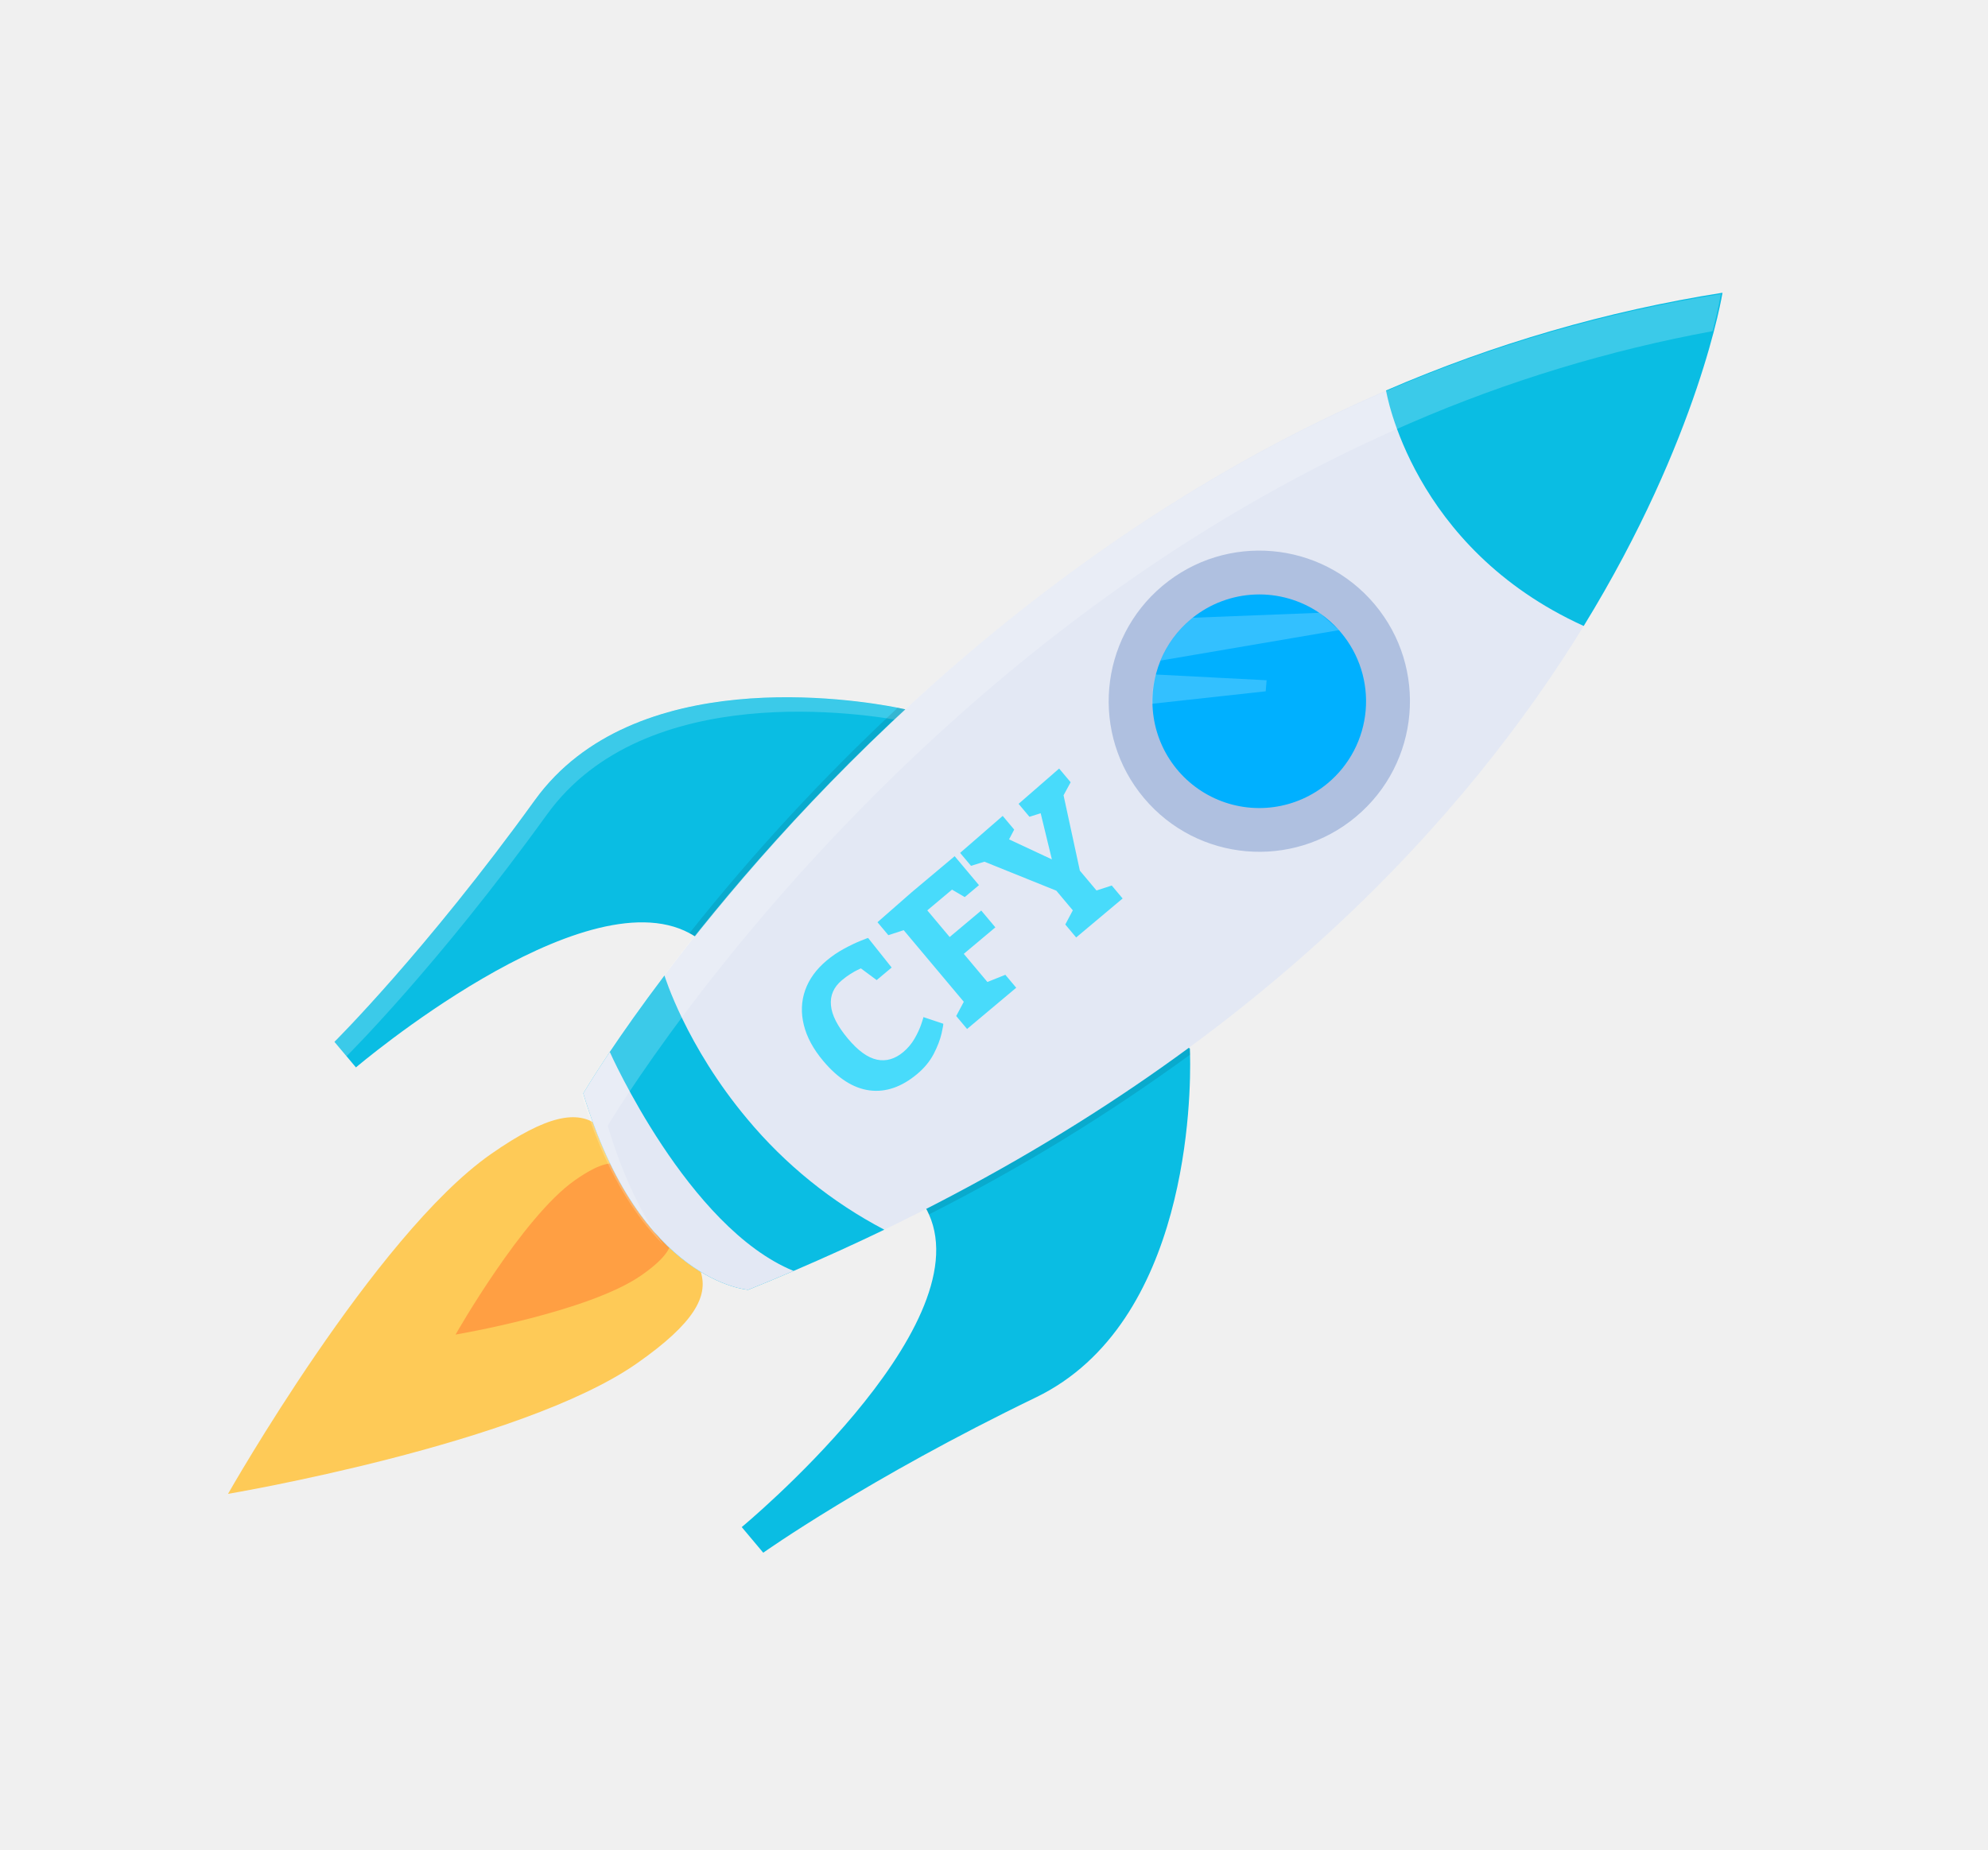
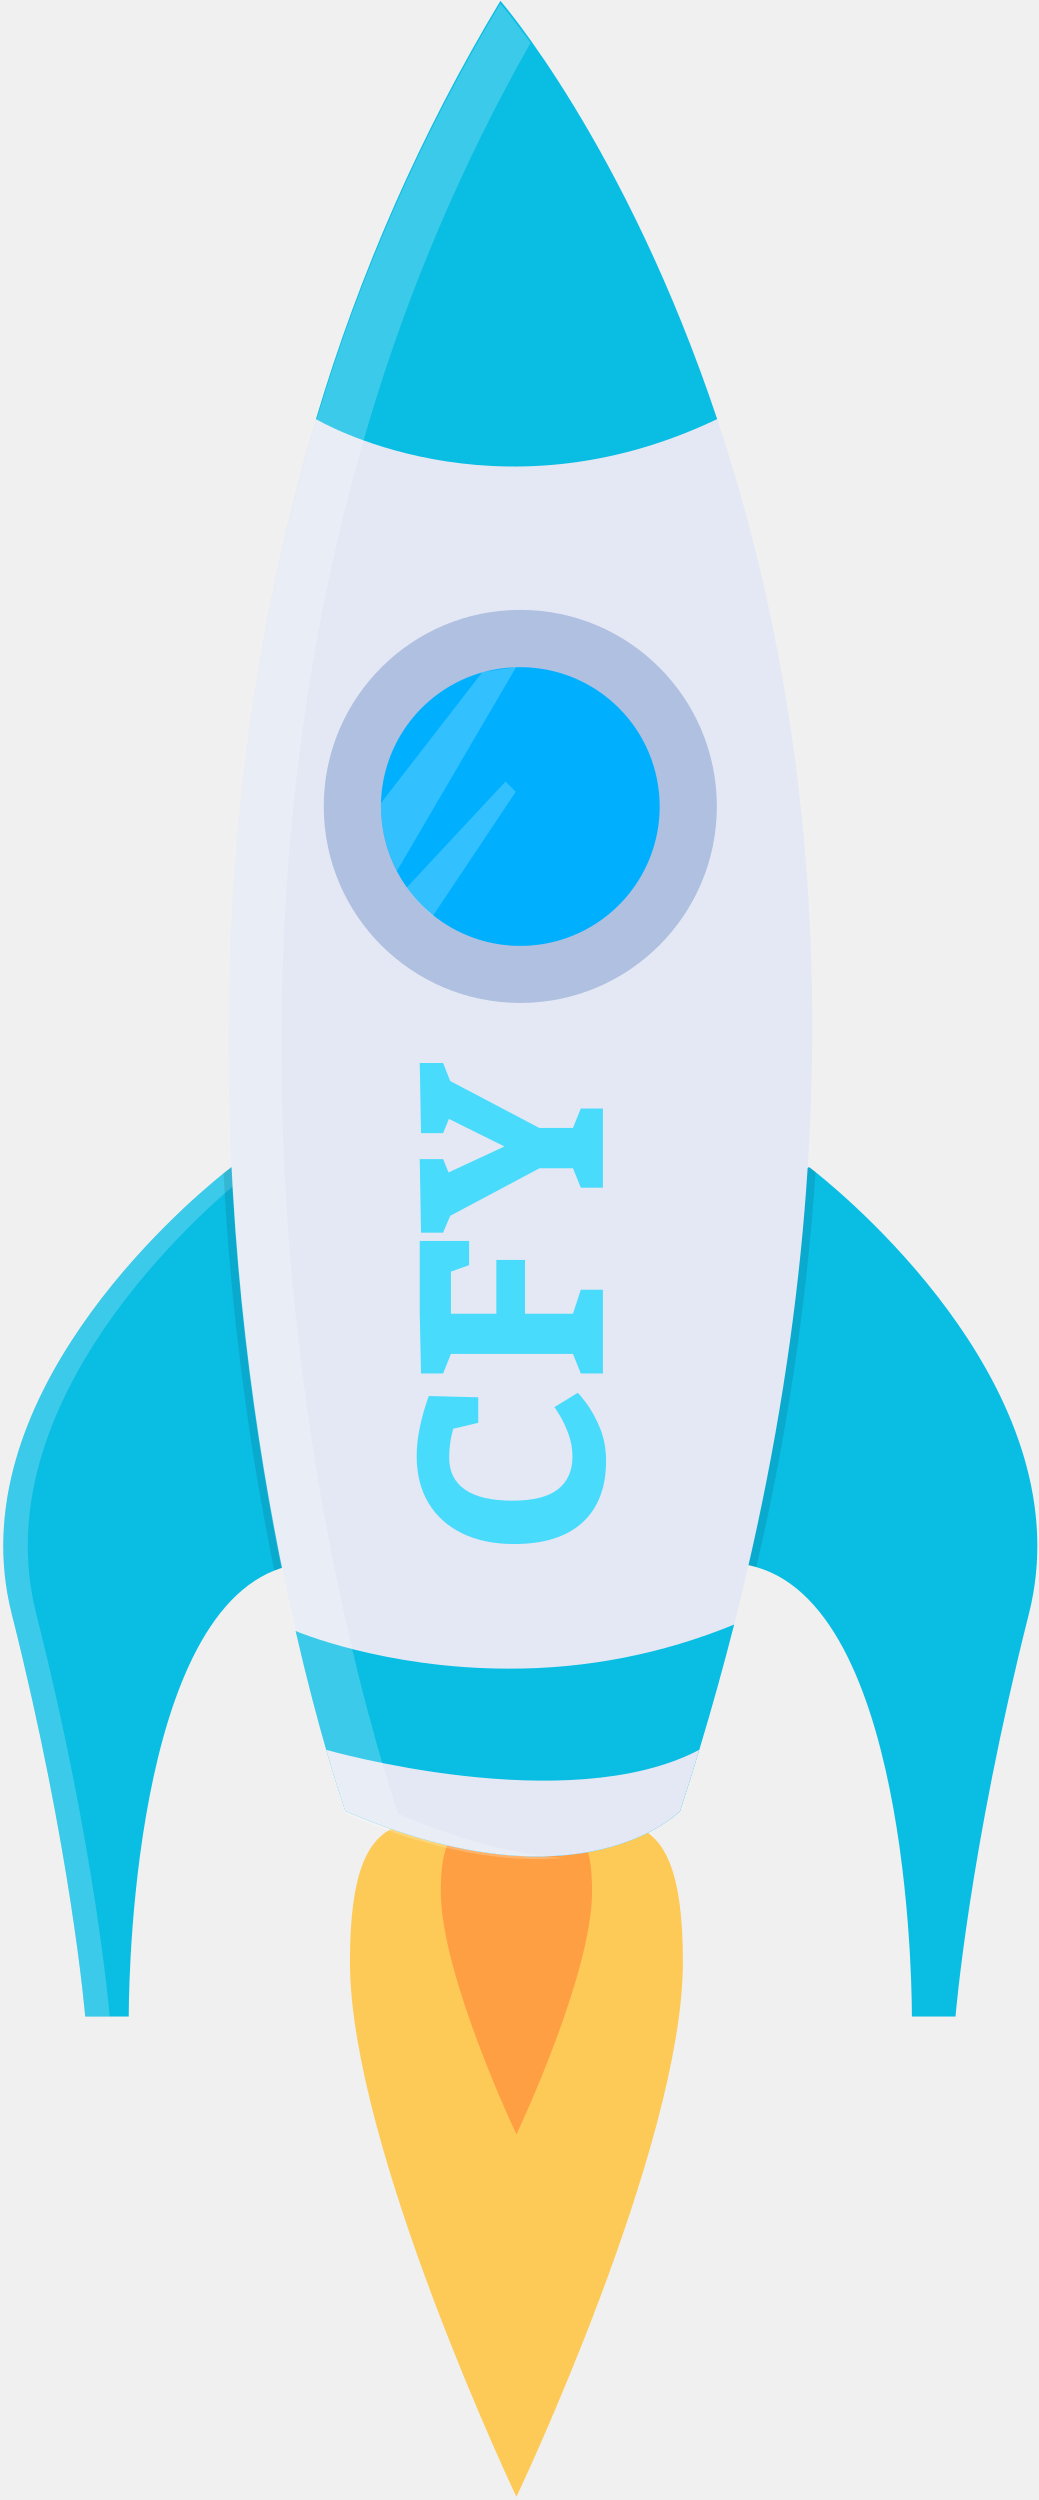
- <svg xmlns="http://www.w3.org/2000/svg" width="719" height="669" viewBox="0 0 719 669" fill="none">
-   <path d="M177.458 417.56C219.383 388.204 219.675 413.225 234.294 434.104C248.914 454.983 272.326 463.814 230.401 493.17C188.476 522.526 82.471 540.411 82.471 540.411C82.471 540.411 135.534 446.916 177.458 417.56Z" fill="#FECA57" />
-   <path d="M207.938 426.949C226.995 413.606 227.127 424.979 233.772 434.469C240.418 443.959 251.059 447.974 232.003 461.317C212.946 474.661 164.762 482.791 164.762 482.791C164.762 482.791 188.881 440.293 207.938 426.949Z" fill="#FF9F43" />
-   <path d="M254.274 340.903C252.754 339.63 251.108 338.517 249.361 337.579C210.441 316.683 128.73 386.14 128.73 386.14L120.966 376.888C120.966 376.888 153.777 344.392 193.422 289.491C229.079 240.082 308.996 252.959 324.68 256.031C326.436 256.385 327.389 256.598 327.389 256.598C349.67 318.412 254.274 340.903 254.274 340.903Z" fill="#0ABDE3" />
-   <path opacity="0.2" d="M328.846 261.233C328.433 259.723 327.967 258.198 327.402 256.637C327.402 256.637 326.458 256.435 324.692 256.07C309.008 252.998 229.091 240.121 193.435 289.53C153.789 344.431 120.966 376.888 120.966 376.888L125.332 382.091C125.332 382.091 158.167 349.624 197.788 294.694C233.274 245.508 312.658 258.057 328.846 261.233Z" fill="white" />
-   <path d="M374.665 505.511C313.689 534.992 276.041 561.698 276.041 561.698L268.262 552.429C268.262 552.429 354.608 480.969 335.969 439.292C335.576 438.38 335.127 437.493 334.625 436.637C334.625 436.637 373.324 346.578 430.334 379.282C430.334 379.282 430.379 380.058 430.409 381.502C430.748 396.141 430.147 478.665 374.665 505.511Z" fill="#0ABDE3" />
-   <path opacity="0.1" d="M254.274 340.903C252.754 339.63 251.108 338.517 249.361 337.579C272.4 308.565 297.572 281.31 324.668 256.041C326.424 256.395 327.377 256.608 327.377 256.608C349.67 318.412 254.274 340.903 254.274 340.903Z" fill="black" />
-   <path opacity="0.1" d="M430.412 381.53C400.536 403.316 368.945 422.649 335.949 439.339C335.556 438.427 335.107 437.54 334.604 436.684C334.604 436.684 373.304 346.625 430.313 379.329C430.322 379.292 430.367 380.068 430.412 381.53Z" fill="black" />
-   <path d="M319.827 444.844C304.217 452.382 287.802 459.64 270.582 466.616C270.582 466.616 231.439 463.996 210.938 395.535C210.938 395.535 220.882 378.633 240.316 352.914C283.033 296.349 371.644 197.144 501.302 141.297C540.206 124.42 581.087 112.528 622.973 105.902C622.973 105.902 614.77 158.021 572.785 226.451C530.8 294.882 455.003 379.611 319.827 444.844Z" fill="#E3E8F4" />
-   <path d="M413.723 288.682C433.064 311.731 467.427 314.738 490.476 295.397C513.525 276.057 516.532 241.693 497.191 218.644C477.851 195.595 443.487 192.589 420.438 211.929C397.389 231.27 394.383 265.633 413.723 288.682Z" fill="#AFC0E0" />
-   <path d="M480.269 283.281C474.664 287.983 467.839 290.998 460.588 291.974C453.337 292.95 445.958 291.847 439.309 288.793C432.66 285.74 427.015 280.861 423.03 274.724C419.046 268.588 416.885 261.447 416.8 254.131C416.767 250.552 417.226 246.987 418.165 243.534C418.581 241.987 419.094 240.469 419.701 238.988C422.076 233.213 425.817 228.101 430.603 224.091C430.842 223.891 431.075 223.695 431.308 223.5C437.765 218.34 445.704 215.385 453.963 215.066C462.221 214.747 470.365 217.081 477.2 221.727C479.793 223.515 482.166 225.604 484.268 227.949L485.011 228.835C488.276 232.721 490.743 237.212 492.271 242.051C493.8 246.891 494.36 251.984 493.919 257.04C493.479 262.096 492.047 267.016 489.705 271.518C487.363 276.021 484.156 280.018 480.269 283.281Z" fill="#00B0FF" />
-   <path d="M572.78 226.445C510.378 198.117 501.295 141.253 501.295 141.253C540.203 124.391 581.087 112.513 622.973 105.902C622.973 105.902 614.77 158.021 572.78 226.445Z" fill="#0ABDE3" />
-   <path d="M319.827 444.844C309.253 449.943 298.318 454.916 287.021 459.762C281.639 462.08 276.164 464.358 270.595 466.595C270.595 466.595 231.452 463.975 210.951 395.514C210.951 395.514 214.179 390.026 220.533 380.524C225.348 373.366 231.949 363.945 240.314 352.876C240.314 352.876 248.029 378.292 270.317 404.854C284.03 421.311 300.854 434.9 319.827 444.844Z" fill="#0ABDE3" />
-   <path d="M287.021 459.762C281.639 462.08 276.164 464.358 270.595 466.595C270.595 466.595 231.452 463.975 210.951 395.514C210.951 395.514 214.179 390.026 220.533 380.524C220.528 380.518 248.78 444.124 287.021 459.762Z" fill="#E3E8F4" />
-   <path opacity="0.2" d="M477.256 221.711L477.155 221.686L431.359 223.477C431.126 223.672 430.893 223.868 430.654 224.068C425.868 228.078 422.126 233.19 419.752 238.965L484.333 227.944L477.256 221.711Z" fill="white" />
-   <path opacity="0.2" d="M457.761 250.085L416.623 254.6C416.59 251.022 417.049 247.456 417.987 244.003L458.1 246.087L457.761 250.085Z" fill="white" />
-   <path opacity="0.2" d="M219.802 407.259C219.802 407.259 229.752 390.352 249.18 364.637C291.903 308.068 380.514 208.863 510.172 153.016C545.209 137.85 581.852 126.705 619.399 119.793C621.618 111.21 622.37 106.379 622.37 106.379C580.49 112.995 539.613 124.876 500.712 141.742C371.054 197.589 282.443 296.794 239.72 353.364C220.292 379.078 210.343 395.985 210.343 395.985C218.45 423.029 229.459 439.793 239.811 450.19C232.512 440.012 225.461 426.131 219.802 407.259Z" fill="white" />
-   <path d="M311.354 350.31C311.18 350.394 310.764 350.591 310.105 350.899C309.446 351.208 308.606 351.683 307.584 352.326C306.563 352.968 305.523 353.734 304.464 354.623C301.519 357.094 300.208 360.106 300.529 363.661C300.835 367.198 302.886 371.229 306.683 375.754C310.328 380.099 313.826 382.625 317.174 383.334C320.507 384.025 323.682 383.105 326.698 380.574C328.314 379.218 329.67 377.607 330.765 375.739C331.845 373.854 332.655 372.103 333.196 370.487C333.754 368.856 334.003 368.004 333.943 367.932L341.144 370.334C341.235 370.442 341.032 371.622 340.535 373.874C340.024 376.109 339.076 378.571 337.693 381.262C336.295 383.934 334.312 386.348 331.744 388.502C326.125 393.217 320.386 395.202 314.529 394.457C308.657 393.694 303.054 390.134 297.721 383.778C294.135 379.505 291.802 375.175 290.722 370.789C289.642 366.402 289.8 362.215 291.197 358.229C292.612 354.227 295.196 350.651 298.948 347.503C300.941 345.83 303.046 344.401 305.262 343.214C307.464 342.009 309.461 341.053 311.253 340.344C313.03 339.618 313.933 339.273 313.964 339.309L322.485 350.011L317.072 354.553L311.354 350.31ZM345.83 367.55L348.576 362.4L326.837 336.492L321.288 338.303L317.356 333.617L329.815 322.704L345.273 309.732L354.064 320.209L348.92 324.525L344.315 321.826L335.374 329.329L343.464 338.97L354.883 329.388L359.99 335.475L348.571 345.056L357.113 355.237L363.604 352.635L367.536 357.321L349.762 372.236L345.83 367.55ZM385.284 334.444L388.003 329.317L382.038 322.207L356.029 311.721L351.182 313.219L347.25 308.533L362.644 295.157L366.802 300.112L364.946 303.643L380.433 310.887L376.379 294.187L372.323 295.479L368.391 290.793L383.058 278.027L387.216 282.983L384.657 287.7L390.557 314.967L396.568 322.13L402.089 320.343L406.021 325.029L389.216 339.13L385.284 334.444Z" fill="#48DBFB" />
+ <svg xmlns="http://www.w3.org/2000/svg" viewBox="0 0 288 693" fill="none">
+   <path d="M97 543.851C97 492.671 117.663 506.783 143.151 506.783C168.64 506.783 189.302 492.671 189.302 543.851C189.302 595.032 143.151 692.125 143.151 692.125C143.151 692.125 97 595.032 97 543.851Z" fill="#FECA57" />
+   <path d="M122.173 524.269C122.173 501.005 131.566 507.42 143.151 507.42C154.737 507.42 164.129 501.005 164.129 524.269C164.129 547.533 143.151 591.666 143.151 591.666C143.151 591.666 122.173 547.533 122.173 524.269Z" fill="#FF9F43" />
+   <path d="M81.74 433.73C79.788 434.077 77.877 434.622 76.036 435.358C35.011 451.741 35.695 558.981 35.695 558.981H23.617C23.617 558.981 19.814 512.959 3.241 447.299C-11.689 388.225 49.545 335.282 61.98 325.242C63.38 324.124 64.156 323.531 64.156 323.531C125.83 346.196 81.74 433.73 81.74 433.73Z" fill="#0ABDE3" />
+   <path opacity="0.2" d="M68.643 325.395C67.221 324.74 65.753 324.117 64.194 323.546C64.194 323.546 63.433 324.14 62.018 325.258C49.583 335.297 -11.651 388.24 3.279 447.314C19.852 512.974 23.617 558.981 23.617 558.981H30.409C30.409 558.981 26.644 512.959 10.033 447.299C-4.836 388.499 55.804 335.753 68.643 325.395Z" fill="white" />
+   <path d="M285.223 447.314C268.612 512.974 264.87 558.981 264.87 558.981H252.77C252.77 558.981 253.53 446.903 209.622 434.392C208.671 434.107 207.704 433.88 206.725 433.715C206.725 433.715 162.611 346.181 224.309 323.531C224.309 323.531 224.933 323.995 226.058 324.9C237.49 334.05 300.32 387.556 285.223 447.314Z" fill="#0ABDE3" />
+   <path opacity="0.1" d="M81.74 433.73C79.788 434.077 77.877 434.622 76.036 435.358C68.618 399.058 63.92 362.256 61.98 325.258C63.38 324.14 64.156 323.546 64.156 323.546C125.83 346.196 81.74 433.73 81.74 433.73Z" fill="black" />
+   <path opacity="0.1" d="M226.081 324.915C223.566 361.806 218.07 398.433 209.645 434.438C208.694 434.152 207.726 433.926 206.747 433.761C206.747 433.761 162.634 346.226 224.332 323.577C224.309 323.546 224.933 324.01 226.081 324.915Z" fill="black" />
+   <path d="M203.5 450.326C199.241 467.129 194.249 484.369 188.524 502.045C188.524 502.045 161.357 530.346 95.734 502.045C95.734 502.045 89.178 483.563 81.968 452.144C66.095 383.061 47.058 251.414 87.619 116.192C99.698 75.541 116.866 36.581 138.714 0.235C138.714 0.235 173.366 40.021 198.799 116.169C224.233 192.317 240.418 304.844 203.5 450.326Z" fill="#E3E8F4" />
+   <path d="M144.228 278.019C174.317 278.019 198.708 253.627 198.708 223.539C198.708 193.45 174.317 169.059 144.228 169.059C114.14 169.059 89.749 193.45 89.749 223.539C89.749 253.627 114.14 278.019 144.228 278.019Z" fill="#AFC0E0" />
+   <path d="M182.865 223.569C182.865 230.886 180.788 238.052 176.874 244.234C172.961 250.416 167.373 255.36 160.76 258.49C154.146 261.621 146.781 262.809 139.519 261.917C132.257 261.025 125.397 258.09 119.738 253.452C116.976 251.177 114.539 248.534 112.497 245.595C111.58 244.283 110.747 242.914 110.003 241.496C107.105 235.965 105.594 229.813 105.599 223.569C105.599 223.257 105.599 222.953 105.599 222.649C105.797 214.387 108.636 206.405 113.7 199.874C118.765 193.342 125.788 188.604 133.74 186.355C136.777 185.518 139.901 185.043 143.05 184.94H144.206C149.281 184.937 154.307 185.934 158.997 187.874C163.686 189.814 167.948 192.658 171.538 196.246C175.128 199.833 177.976 204.092 179.92 208.781C181.864 213.469 182.864 218.494 182.865 223.569Z" fill="#00B0FF" />
+   <path d="M198.792 116.169C136.98 145.763 87.581 116.169 87.581 116.169C99.674 75.525 116.854 36.571 138.714 0.235C138.714 0.235 173.366 40.021 198.792 116.169Z" fill="#0ABDE3" />
+   <path d="M203.5 450.326C200.61 461.704 197.39 473.277 193.841 485.046C192.157 490.659 190.382 496.318 188.517 502.022C188.517 502.022 161.349 530.323 95.727 502.022C95.727 502.022 93.597 496.021 90.403 485.046C88.015 476.756 85.041 465.644 81.938 452.121C81.938 452.121 106.367 462.548 141.042 462.548C162.462 462.622 183.687 458.468 203.5 450.326Z" fill="#0ABDE3" />
+   <path d="M193.84 485.046C192.157 490.659 190.382 496.318 188.516 502.022C188.516 502.022 161.349 530.323 95.727 502.022C95.727 502.022 93.597 496.021 90.403 485.046C90.395 485.046 157.28 504.288 193.84 485.046Z" fill="#E3E8F4" />
+   <path opacity="0.2" d="M133.763 186.301L133.679 186.362L105.614 222.596C105.614 222.9 105.614 223.204 105.614 223.516C105.609 229.76 107.12 235.912 110.018 241.443L143.088 184.887L133.763 186.301Z" fill="white" />
+   <path opacity="0.2" d="M142.968 219.474L119.984 253.89C117.221 251.615 114.785 248.971 112.743 246.033L140.123 216.645L142.968 219.474Z" fill="white" />
+   <path opacity="0.2" d="M110.413 502.79C110.413 502.79 103.857 484.301 96.647 452.889C80.774 383.799 61.737 252.152 102.298 116.93C113.201 80.342 128.217 45.108 147.058 11.902C141.909 4.685 138.692 1.003 138.692 1.003C116.839 37.338 99.666 76.289 87.581 116.93C47.02 252.152 66.057 383.799 81.93 452.889C89.14 484.301 95.696 502.79 95.696 502.79C121.624 513.963 141.544 516.305 156.162 515.058C143.673 514.107 128.507 510.586 110.413 502.79Z" fill="white" />
+   <path d="M125.636 396.051C125.589 396.239 125.472 396.684 125.285 397.387C125.097 398.09 124.921 399.04 124.757 400.235C124.593 401.43 124.511 402.719 124.511 404.102C124.511 407.946 125.976 410.887 128.906 412.926C131.812 414.965 136.218 415.985 142.125 415.985C147.796 415.985 151.98 414.93 154.675 412.821C157.347 410.711 158.683 407.688 158.683 403.751C158.683 401.641 158.32 399.567 157.593 397.528C156.843 395.489 156.023 393.743 155.132 392.29C154.242 390.813 153.75 390.075 153.656 390.075L160.125 386.102C160.265 386.102 161.039 387.016 162.445 388.844C163.828 390.672 165.105 392.981 166.277 395.77C167.425 398.559 168 401.629 168 404.981C168 412.317 165.832 417.989 161.496 421.997C157.136 426.004 150.808 428.008 142.511 428.008C136.933 428.008 132.117 427.012 128.062 425.02C124.007 423.028 120.902 420.215 118.746 416.583C116.589 412.926 115.511 408.649 115.511 403.751C115.511 401.149 115.769 398.618 116.285 396.157C116.777 393.696 117.328 391.551 117.937 389.723C118.523 387.895 118.839 386.981 118.886 386.981L132.562 387.333L132.562 394.399L125.636 396.051ZM161.003 380.723L158.824 375.309L125.003 375.309L122.824 380.723L116.707 380.723L116.355 364.165L116.355 343.985L130.031 343.985L130.031 350.7L125.003 352.493L125.003 364.165L137.589 364.165L137.589 349.258L145.535 349.258L145.535 364.165L158.824 364.165L161.003 357.52L167.121 357.52L167.121 380.723L161.003 380.723ZM161.003 329.219L158.824 323.84L149.542 323.84L124.792 337.024L122.824 341.7L116.707 341.7L116.355 321.309L122.824 321.309L124.335 325.001L139.839 317.793L124.441 310.165L122.824 314.102L116.707 314.102L116.355 294.661L122.824 294.661L124.792 299.653L149.472 312.661L158.824 312.661L161.003 307.282L167.121 307.282L167.121 329.219L161.003 329.219Z" fill="#48DBFB" />
</svg>
